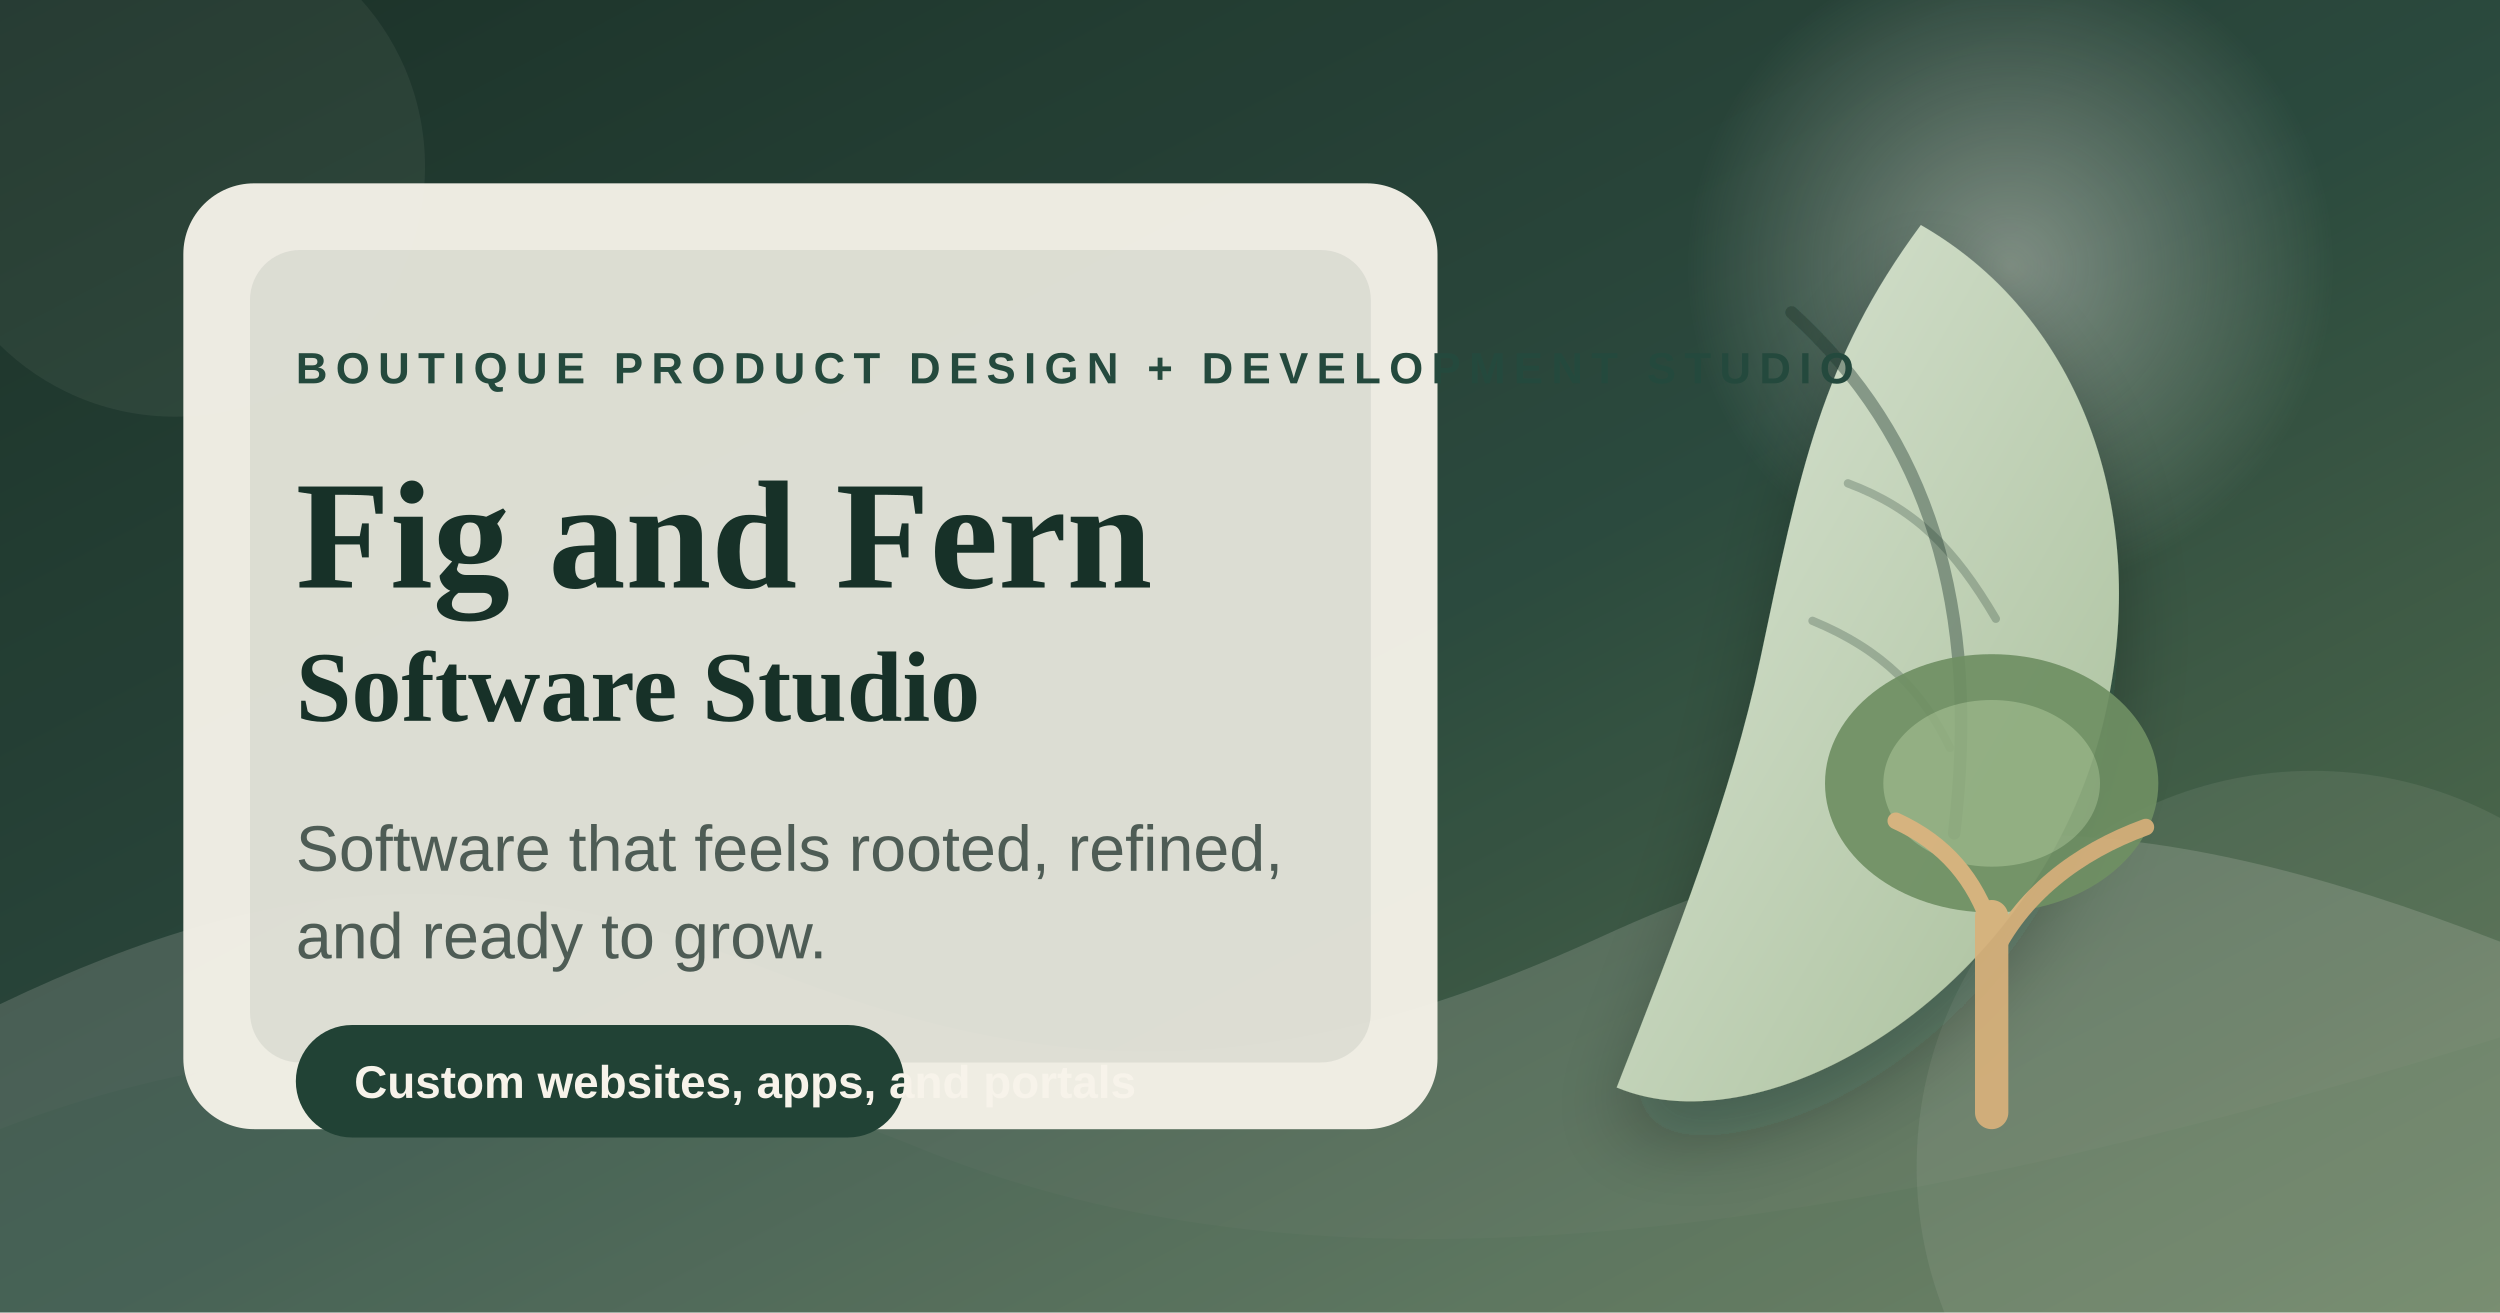
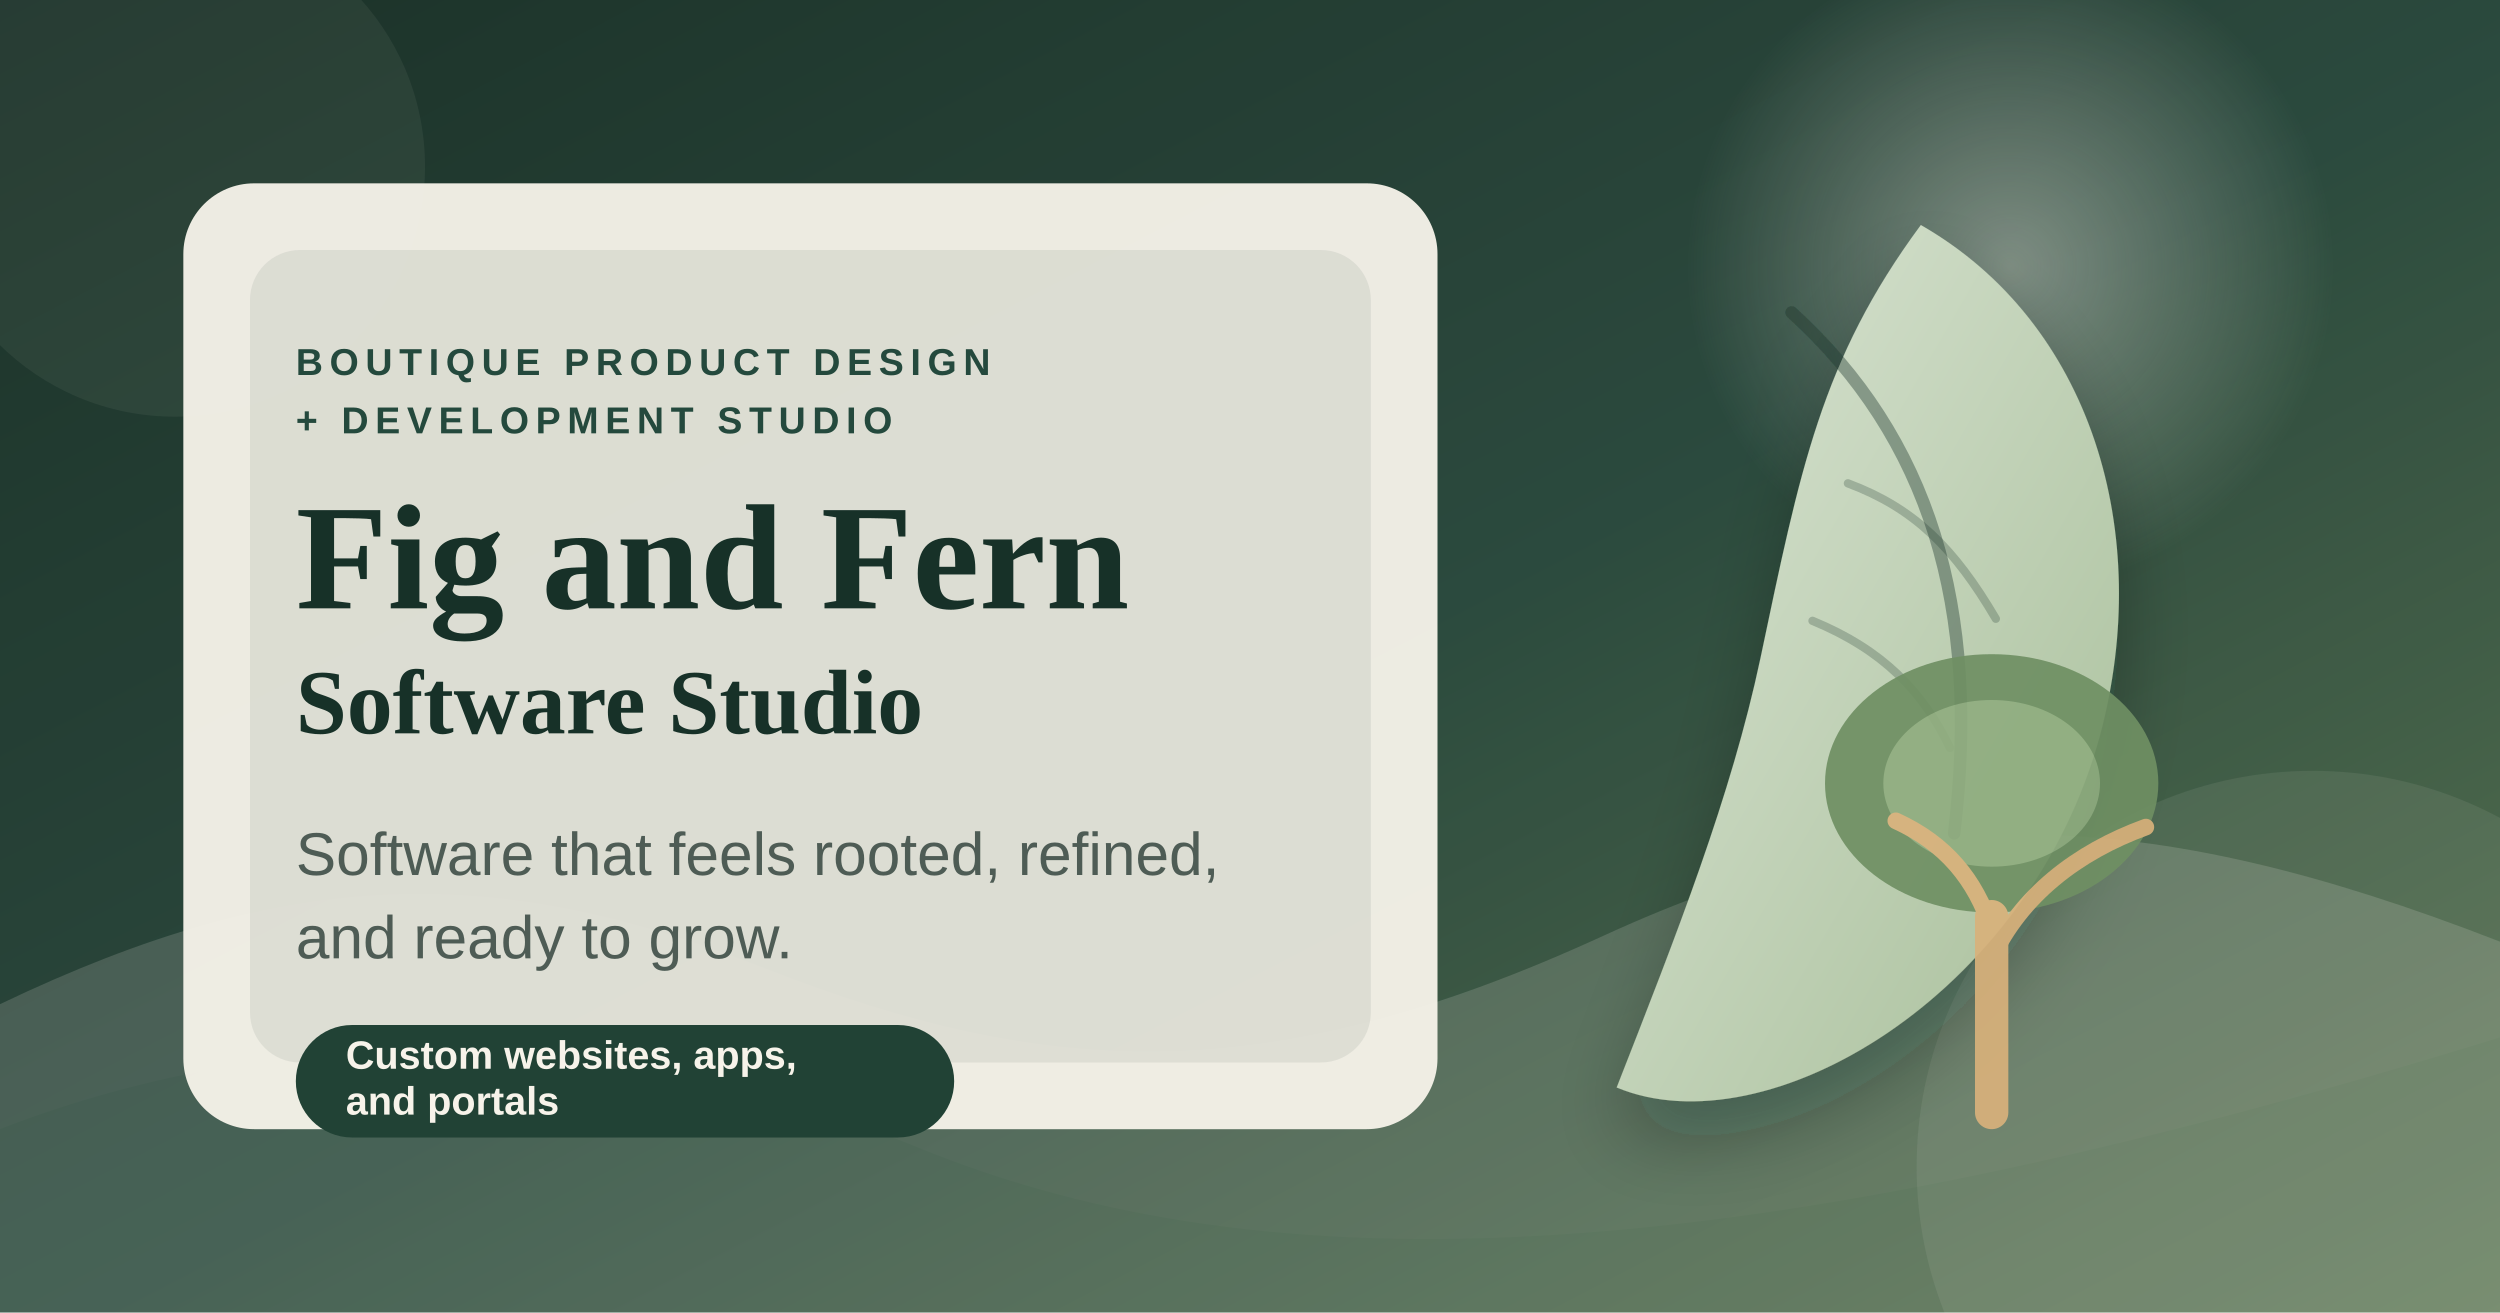
<svg xmlns="http://www.w3.org/2000/svg" width="1200" height="630" viewBox="0 0 1200 630" role="img" aria-labelledby="title desc">
  <defs>
    <linearGradient id="bg" x1="0%" y1="0%" x2="100%" y2="100%">
      <stop offset="0%" stop-color="#10281f" />
      <stop offset="52%" stop-color="#214235" />
      <stop offset="100%" stop-color="#526e4a" />
    </linearGradient>
    <linearGradient id="leaf" x1="0%" y1="0%" x2="100%" y2="100%">
      <stop offset="0%" stop-color="#dce6d6" />
      <stop offset="100%" stop-color="#a7be99" />
    </linearGradient>
    <radialGradient id="glow" cx="50%" cy="50%" r="50%">
      <stop offset="0%" stop-color="#f4efe4" stop-opacity="0.95" />
      <stop offset="100%" stop-color="#f4efe4" stop-opacity="0" />
    </radialGradient>
    <filter id="shadow" x="-20%" y="-20%" width="140%" height="140%">
      <feDropShadow dx="0" dy="18" stdDeviation="18" flood-color="#0c1d17" flood-opacity="0.28" />
    </filter>
  </defs>
  <rect width="1200" height="630" fill="url(#bg)" />
  <rect width="1200" height="630" fill="#f7f3ea" opacity="0.05" />
  <circle cx="965" cy="128" r="156" fill="url(#glow)" opacity="0.44" />
  <circle cx="1110" cy="560" r="190" fill="#f4efe4" opacity="0.08" />
  <circle cx="84" cy="80" r="120" fill="#f4efe4" opacity="0.06" />
  <g opacity="0.16">
    <path d="M0 482C140 415 238 414 368 465C503 518 609 523 770 449C914 383 1028 385 1200 452V630H0Z" fill="#f7f3ea" />
    <path d="M0 542C142 487 299 493 441 551C610 620 834 611 1200 498V630H0Z" fill="#dce6d6" />
  </g>
  <g transform="translate(776 108)" filter="url(#shadow)">
    <path d="M146 0C228 47 258 148 232 245C198 370 72 444 0 414C29 340 55 274 69 208C88 118 98 65 146 0Z" fill="url(#leaf)" />
    <path d="M84 42C150 102 175 183 162 292" fill="none" stroke="#173128" stroke-opacity="0.38" stroke-width="6" stroke-linecap="round" />
    <path d="M111 124C143 136 162 155 182 189" fill="none" stroke="#173128" stroke-opacity="0.24" stroke-width="4" stroke-linecap="round" />
    <path d="M94 190C128 204 147 224 160 251" fill="none" stroke="#173128" stroke-opacity="0.24" stroke-width="4" stroke-linecap="round" />
  </g>
  <g transform="translate(876 314)" opacity="0.92">
    <ellipse cx="80" cy="62" rx="80" ry="62" fill="#6f8f63" />
    <ellipse cx="80" cy="62" rx="52" ry="40" fill="#8fad7f" />
    <rect x="72" y="118" width="16" height="110" rx="8" fill="#d8b17b" />
    <path d="M80 132C72 108 58 91 34 80" fill="none" stroke="#d8b17b" stroke-width="8" stroke-linecap="round" />
    <path d="M80 146C94 116 121 95 154 83" fill="none" stroke="#d8b17b" stroke-width="8" stroke-linecap="round" />
  </g>
  <g transform="translate(88 88)">
    <rect x="0" y="0" width="602" height="454" rx="34" fill="#f7f3ea" opacity="0.95" />
    <rect x="32" y="32" width="538" height="390" rx="24" fill="#173128" opacity="0.08" />
-     <text x="54" y="96" fill="#24493d" font-family="Arial, Helvetica, sans-serif" font-size="21" font-weight="700" letter-spacing="4">BOUTIQUE PRODUCT DESIGN + DEVELOPMENT STUDIO</text>
-     <text x="54" y="194" fill="#173128" font-family="Georgia, 'Times New Roman', serif" font-size="74" font-weight="700">Fig and Fern</text>
-     <text x="54" y="258" fill="#173128" font-family="Georgia, 'Times New Roman', serif" font-size="48" font-weight="600">Software Studio</text>
-     <text x="54" y="330" fill="#4e5c55" font-family="Arial, Helvetica, sans-serif" font-size="31" font-weight="400">Software that feels rooted, refined,</text>
-     <text x="54" y="372" fill="#4e5c55" font-family="Arial, Helvetica, sans-serif" font-size="31" font-weight="400">and ready to grow.</text>
-     <rect x="54" y="404" width="292" height="54" rx="27" fill="#214235" />
-     <text x="82" y="439" fill="#f7f3ea" font-family="Arial, Helvetica, sans-serif" font-size="22" font-weight="700">Custom websites, apps, and portals</text>
+     <text x="54" y="92" fill="#24493d" font-family="Arial, Helvetica, sans-serif" font-size="18" font-weight="700" letter-spacing="3.2">BOUTIQUE PRODUCT DESIGN</text>
+     <text x="54" y="120" fill="#24493d" font-family="Arial, Helvetica, sans-serif" font-size="18" font-weight="700" letter-spacing="3.2">+ DEVELOPMENT STUDIO</text>
+     <text x="54" y="204" fill="#173128" font-family="Georgia, 'Times New Roman', serif" font-size="72" font-weight="700">Fig and Fern</text>
+     <text x="54" y="264" fill="#173128" font-family="Georgia, 'Times New Roman', serif" font-size="44" font-weight="600">Software Studio</text>
+     <text x="54" y="332" fill="#4e5c55" font-family="Arial, Helvetica, sans-serif" font-size="29" font-weight="400">Software that feels rooted, refined,</text>
+     <text x="54" y="372" fill="#4e5c55" font-family="Arial, Helvetica, sans-serif" font-size="29" font-weight="400">and ready to grow.</text>
+     <rect x="54" y="404" width="316" height="54" rx="27" fill="#214235" />
+     <text x="78" y="425" fill="#f7f3ea" font-family="Arial, Helvetica, sans-serif" font-size="19" font-weight="700">Custom websites, apps,</text>
+     <text x="78" y="447" fill="#f7f3ea" font-family="Arial, Helvetica, sans-serif" font-size="19" font-weight="700">and portals</text>
  </g>
</svg>
